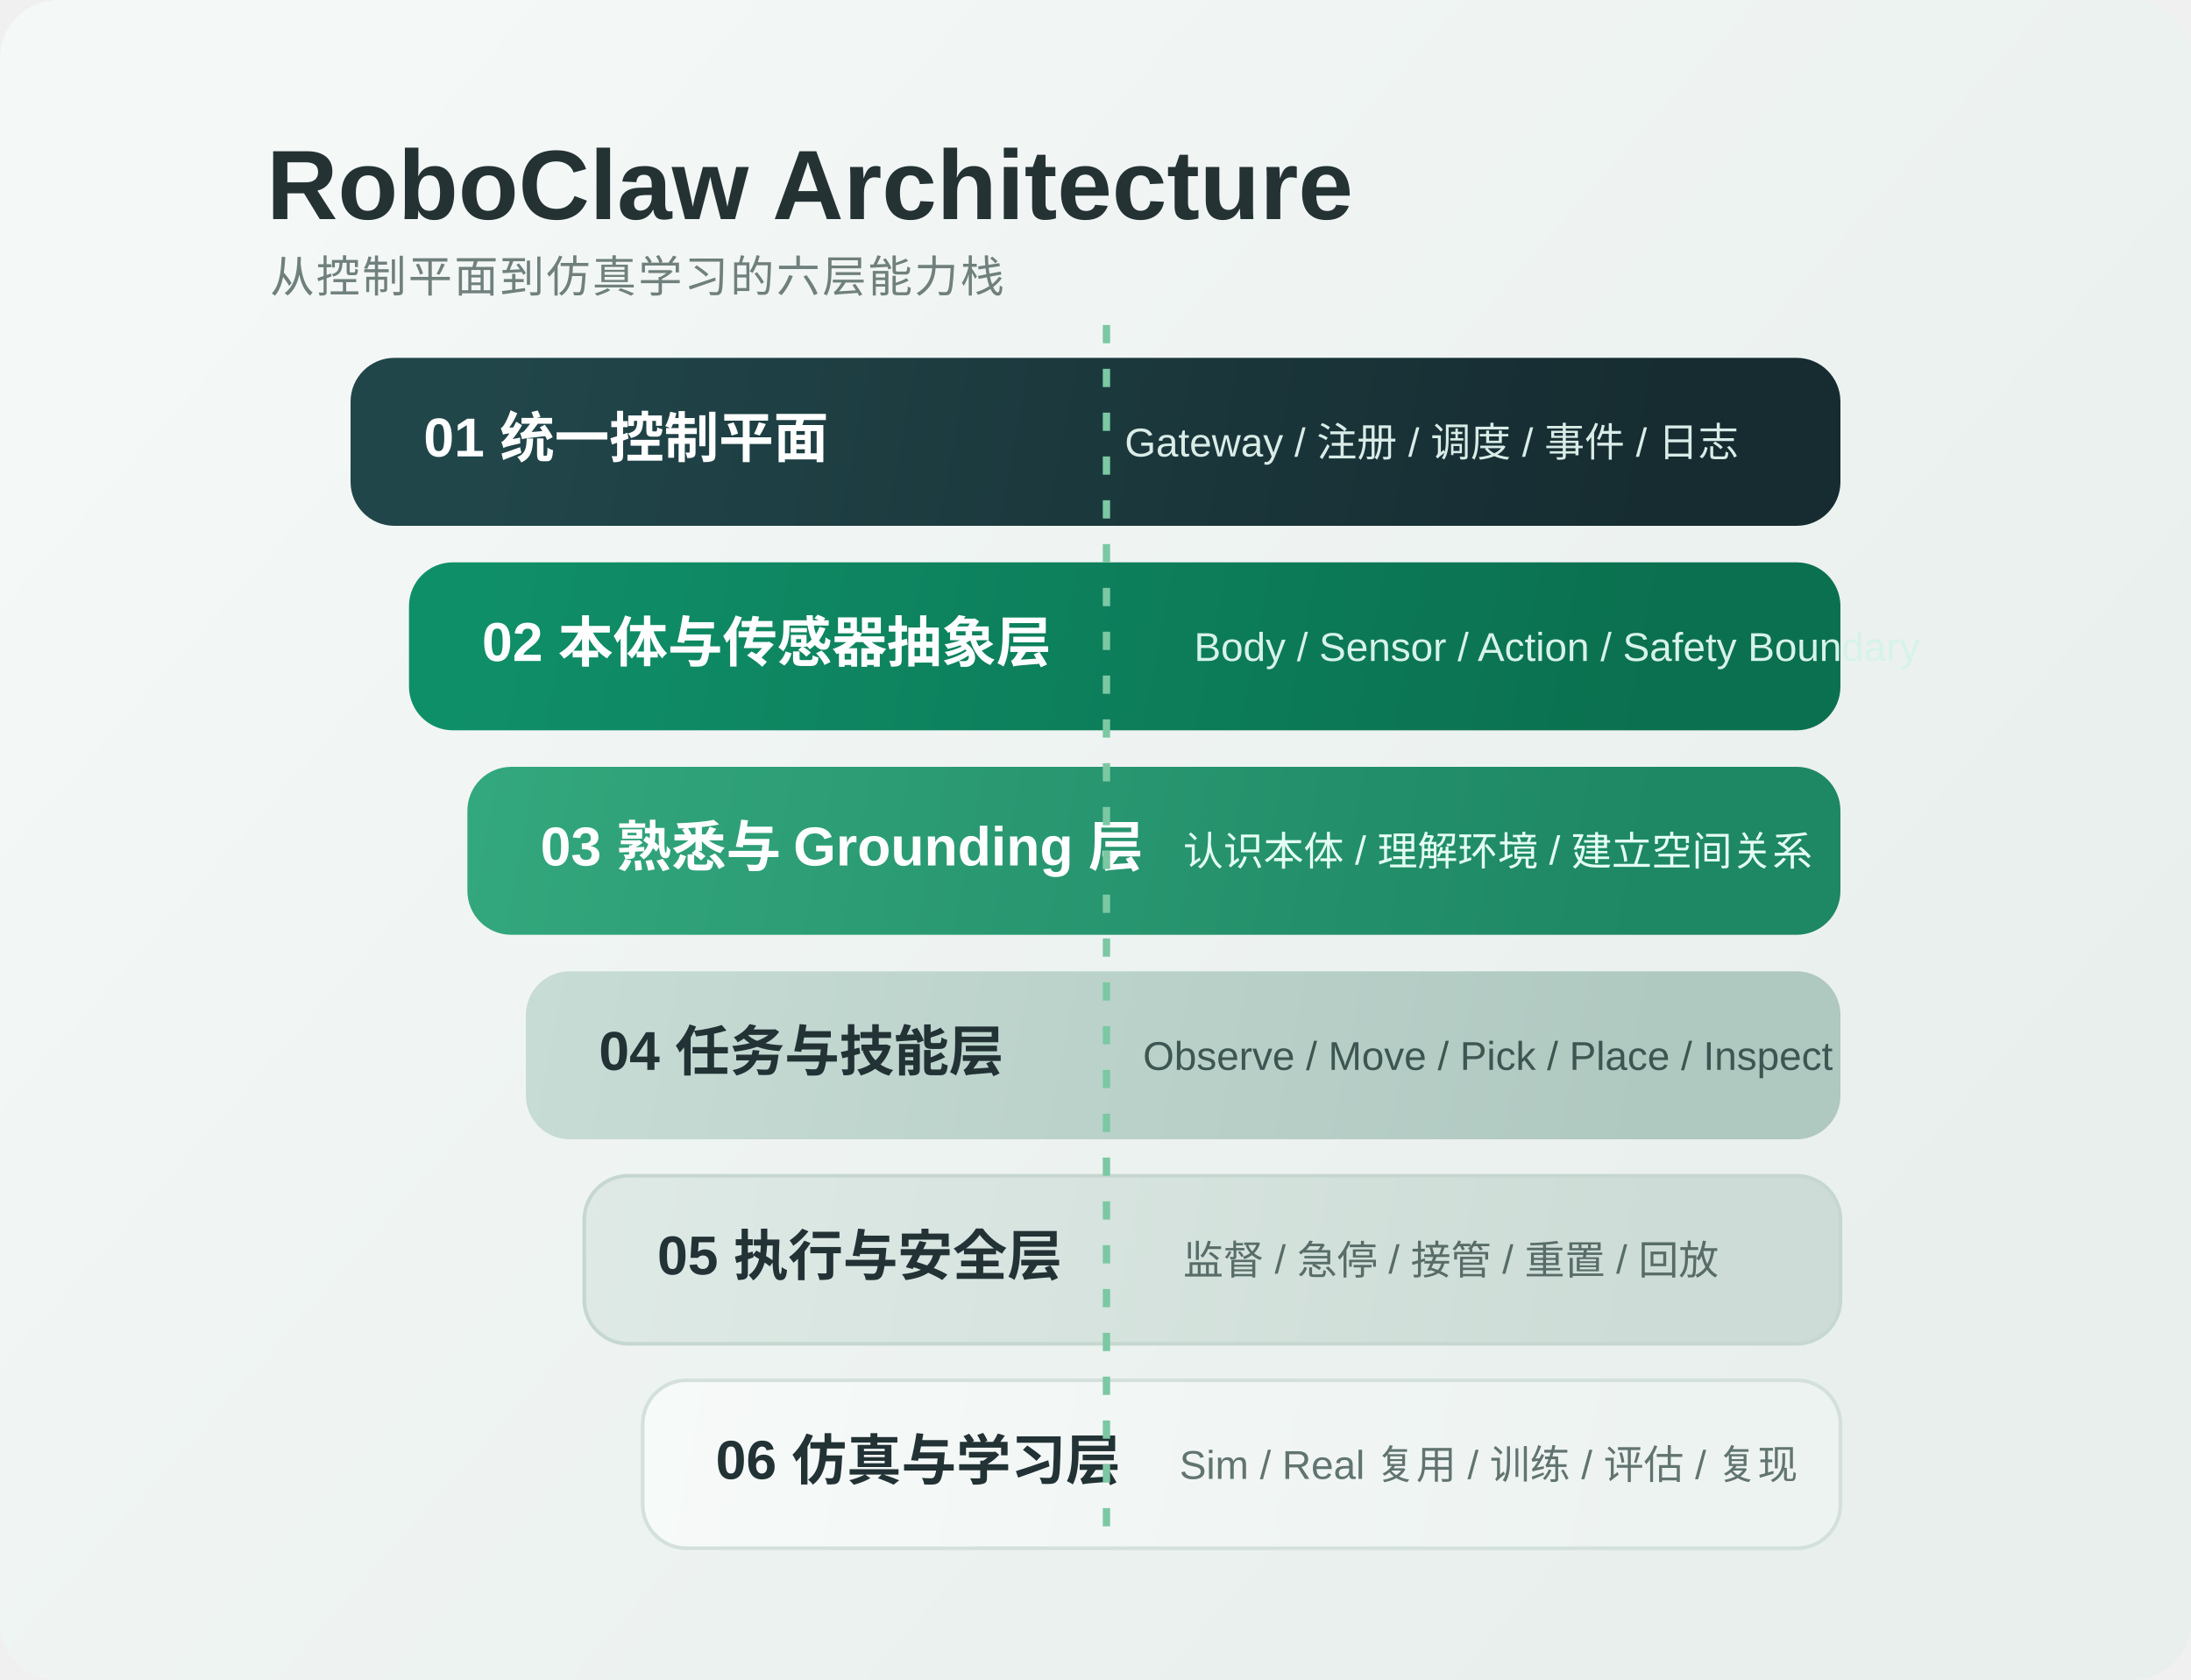
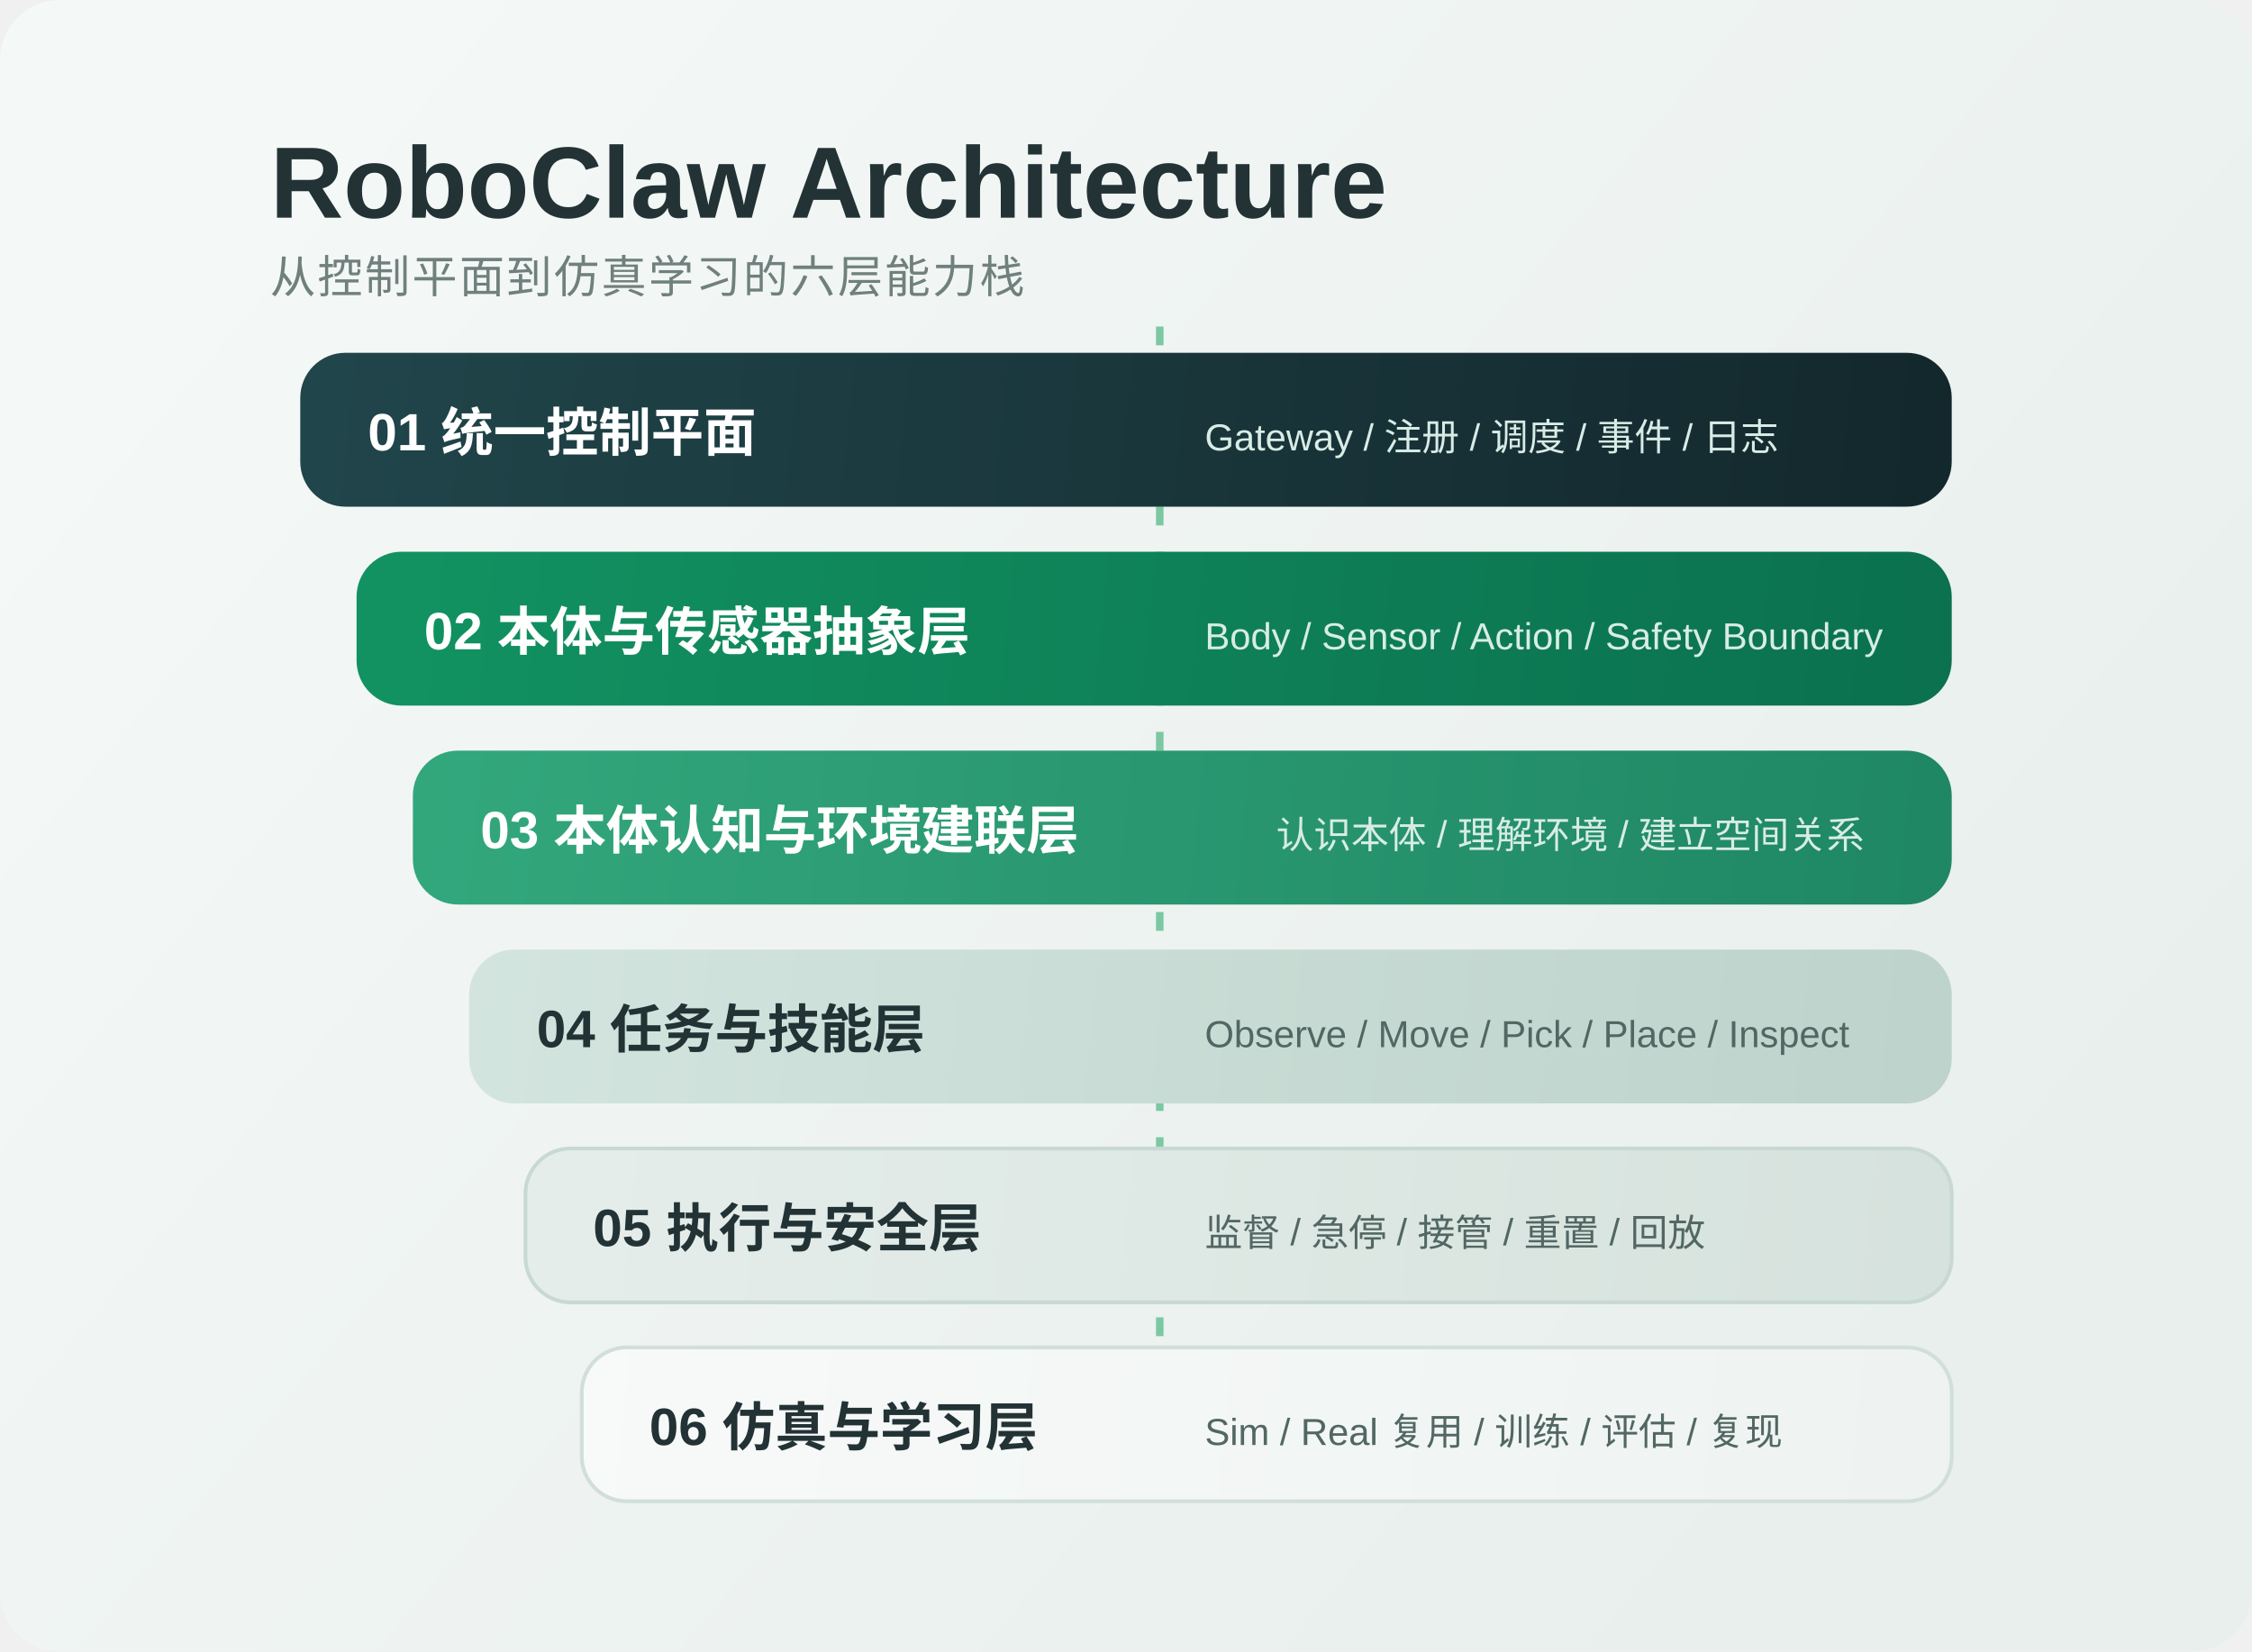
- <svg xmlns="http://www.w3.org/2000/svg" width="1200" height="920" viewBox="0 0 1200 920" fill="none">
+ <svg xmlns="http://www.w3.org/2000/svg" width="1200" height="880" viewBox="0 0 1200 880" fill="none">
  <defs>
-     <linearGradient id="bg" x1="164" y1="80" x2="982" y2="802" gradientUnits="userSpaceOnUse">
+     <linearGradient id="bg" x1="152" y1="72" x2="1004" y2="786" gradientUnits="userSpaceOnUse">
      <stop stop-color="#F4F8F7" />
      <stop offset="1" stop-color="#E8EFEC" />
    </linearGradient>
-     <linearGradient id="layer1" x1="268" y1="170" x2="900" y2="290" gradientUnits="userSpaceOnUse">
-       <stop stop-color="#21464A" />
-       <stop offset="1" stop-color="#162C31" />
+     <linearGradient id="layer1" x1="176" y1="180" x2="1024" y2="268" gradientUnits="userSpaceOnUse">
+       <stop stop-color="#20454A" />
+       <stop offset="1" stop-color="#13282D" />
    </linearGradient>
-     <linearGradient id="layer2" x1="268" y1="282" x2="900" y2="402" gradientUnits="userSpaceOnUse">
-       <stop stop-color="#0F8F68" />
-       <stop offset="1" stop-color="#0B704F" />
+     <linearGradient id="layer2" x1="176" y1="286" x2="1024" y2="374" gradientUnits="userSpaceOnUse">
+       <stop stop-color="#129362" />
+       <stop offset="1" stop-color="#0B714F" />
    </linearGradient>
-     <linearGradient id="layer3" x1="268" y1="394" x2="900" y2="514" gradientUnits="userSpaceOnUse">
-       <stop stop-color="#33A77D" />
-       <stop offset="1" stop-color="#1E8764" />
+     <linearGradient id="layer3" x1="176" y1="392" x2="1024" y2="480" gradientUnits="userSpaceOnUse">
+       <stop stop-color="#34A97E" />
+       <stop offset="1" stop-color="#1F8764" />
    </linearGradient>
-     <linearGradient id="layer4" x1="268" y1="506" x2="900" y2="626" gradientUnits="userSpaceOnUse">
-       <stop stop-color="#C8DDD6" />
-       <stop offset="1" stop-color="#AFC8C0" />
+     <linearGradient id="layer4" x1="176" y1="498" x2="1024" y2="586" gradientUnits="userSpaceOnUse">
+       <stop stop-color="#D5E6E0" />
+       <stop offset="1" stop-color="#BDD3CB" />
    </linearGradient>
-     <linearGradient id="layer5" x1="268" y1="618" x2="900" y2="738" gradientUnits="userSpaceOnUse">
-       <stop stop-color="#E0EBE7" />
-       <stop offset="1" stop-color="#CDDCD6" />
+     <linearGradient id="layer5" x1="176" y1="604" x2="1024" y2="692" gradientUnits="userSpaceOnUse">
+       <stop stop-color="#E7EFEC" />
+       <stop offset="1" stop-color="#D6E2DD" />
    </linearGradient>
-     <linearGradient id="layer6" x1="268" y1="730" x2="900" y2="850" gradientUnits="userSpaceOnUse">
-       <stop stop-color="#F8FBFA" />
-       <stop offset="1" stop-color="#EDF3F1" />
+     <linearGradient id="layer6" x1="176" y1="710" x2="1024" y2="798" gradientUnits="userSpaceOnUse">
+       <stop stop-color="#F9FBFA" />
+       <stop offset="1" stop-color="#EEF3F1" />
    </linearGradient>
+     <style>
+       .title { fill: #223235; font-family: Arial, sans-serif; font-size: 54px; font-weight: 700; }
+       .subtitle { fill: #70807C; font-family: Arial, sans-serif; font-size: 24px; letter-spacing: 1.2px; }
+       .layer-left-dark { fill: white; font-family: Arial, sans-serif; font-size: 28px; font-weight: 700; }
+       .layer-right-dark { fill: #D8ECE6; font-family: Arial, sans-serif; font-size: 20px; }
+       .layer-left-light { fill: #223235; font-family: Arial, sans-serif; font-size: 28px; font-weight: 700; }
+       .layer-right-light { fill: #526763; font-family: Arial, sans-serif; font-size: 20px; }
+     </style>
  </defs>
-   <rect width="1200" height="920" rx="32" fill="url(#bg)" />
-   <text x="146" y="120" fill="#243234" font-family="Arial, sans-serif" font-size="54" font-weight="700">RoboClaw Architecture</text>
-   <text x="148" y="160" fill="#70807C" font-family="Arial, sans-serif" font-size="24" letter-spacing="1.2">从控制平面到仿真学习的六层能力栈</text>
-   <rect x="192" y="196" width="816" height="92" rx="24" fill="url(#layer1)" />
-   <text x="232" y="250" fill="white" font-family="Arial, sans-serif" font-size="30" font-weight="700">01 统一控制平面</text>
-   <text x="616" y="250" fill="#D9ECE7" font-family="Arial, sans-serif" font-size="22">Gateway / 注册 / 调度 / 事件 / 日志</text>
-   <rect x="224" y="308" width="784" height="92" rx="24" fill="url(#layer2)" />
-   <text x="264" y="362" fill="white" font-family="Arial, sans-serif" font-size="30" font-weight="700">02 本体与传感器抽象层</text>
-   <text x="654" y="362" fill="#D7F3E9" font-family="Arial, sans-serif" font-size="22">Body / Sensor / Action / Safety Boundary</text>
-   <rect x="256" y="420" width="752" height="92" rx="24" fill="url(#layer3)" />
-   <text x="296" y="474" fill="white" font-family="Arial, sans-serif" font-size="30" font-weight="700">03 熟悉与 Grounding 层</text>
-   <text x="648" y="474" fill="#E4FFF3" font-family="Arial, sans-serif" font-size="22">认识本体 / 理解环境 / 建立空间关系</text>
-   <rect x="288" y="532" width="720" height="92" rx="24" fill="url(#layer4)" />
-   <text x="328" y="586" fill="#223235" font-family="Arial, sans-serif" font-size="30" font-weight="700">04 任务与技能层</text>
-   <text x="626" y="586" fill="#3D5651" font-family="Arial, sans-serif" font-size="22">Observe / Move / Pick / Place / Inspect</text>
-   <rect x="320" y="644" width="688" height="92" rx="24" fill="url(#layer5)" stroke="#C6D7D0" stroke-width="2" />
-   <text x="360" y="698" fill="#223235" font-family="Arial, sans-serif" font-size="30" font-weight="700">05 执行与安全层</text>
-   <text x="648" y="698" fill="#586C68" font-family="Arial, sans-serif" font-size="22">监督 / 急停 / 接管 / 重置 / 回放</text>
-   <rect x="352" y="756" width="656" height="92" rx="24" fill="url(#layer6)" stroke="#D3E0DB" stroke-width="2" />
-   <text x="392" y="810" fill="#223235" font-family="Arial, sans-serif" font-size="30" font-weight="700">06 仿真与学习层</text>
-   <text x="646" y="810" fill="#617470" font-family="Arial, sans-serif" font-size="22">Sim / Real 复用 / 训练 / 评估 / 复现</text>
-   <path d="M606 178V836" stroke="#7BC8A3" stroke-width="4" stroke-dasharray="10 14" />
+   <rect width="1200" height="880" rx="32" fill="url(#bg)" />
+   <text x="144" y="116" class="title">RoboClaw Architecture</text>
+   <text x="144" y="156" class="subtitle">从控制平面到仿真学习的六层能力栈</text>
+   <path d="M618 174V794" stroke="#7BC8A3" stroke-width="4" stroke-dasharray="10 14" />
+   <rect x="160" y="188" width="880" height="82" rx="24" fill="url(#layer1)" />
+   <text x="196" y="240" class="layer-left-dark">01 统一控制平面</text>
+   <text x="642" y="240" class="layer-right-dark">Gateway / 注册 / 调度 / 事件 / 日志</text>
+   <rect x="190" y="294" width="850" height="82" rx="24" fill="url(#layer2)" />
+   <text x="226" y="346" class="layer-left-dark">02 本体与传感器抽象层</text>
+   <text x="642" y="346" class="layer-right-dark">Body / Sensor / Action / Safety Boundary</text>
+   <rect x="220" y="400" width="820" height="82" rx="24" fill="url(#layer3)" />
+   <text x="256" y="452" class="layer-left-dark">03 本体认知与环境建联层</text>
+   <text x="680" y="452" class="layer-right-dark">认识本体 / 理解环境 / 建立空间关系</text>
+   <rect x="250" y="506" width="790" height="82" rx="24" fill="url(#layer4)" />
+   <text x="286" y="558" class="layer-left-light">04 任务与技能层</text>
+   <text x="642" y="558" class="layer-right-light">Observe / Move / Pick / Place / Inspect</text>
+   <rect x="280" y="612" width="760" height="82" rx="24" fill="url(#layer5)" stroke="#C8D8D2" stroke-width="2" />
+   <text x="316" y="664" class="layer-left-light">05 执行与安全层</text>
+   <text x="642" y="664" class="layer-right-light">监督 / 急停 / 接管 / 重置 / 回放</text>
+   <rect x="310" y="718" width="730" height="82" rx="24" fill="url(#layer6)" stroke="#D1DED9" stroke-width="2" />
+   <text x="346" y="770" class="layer-left-light">06 仿真与学习层</text>
+   <text x="642" y="770" class="layer-right-light">Sim / Real 复用 / 训练 / 评估 / 复现</text>
</svg>
